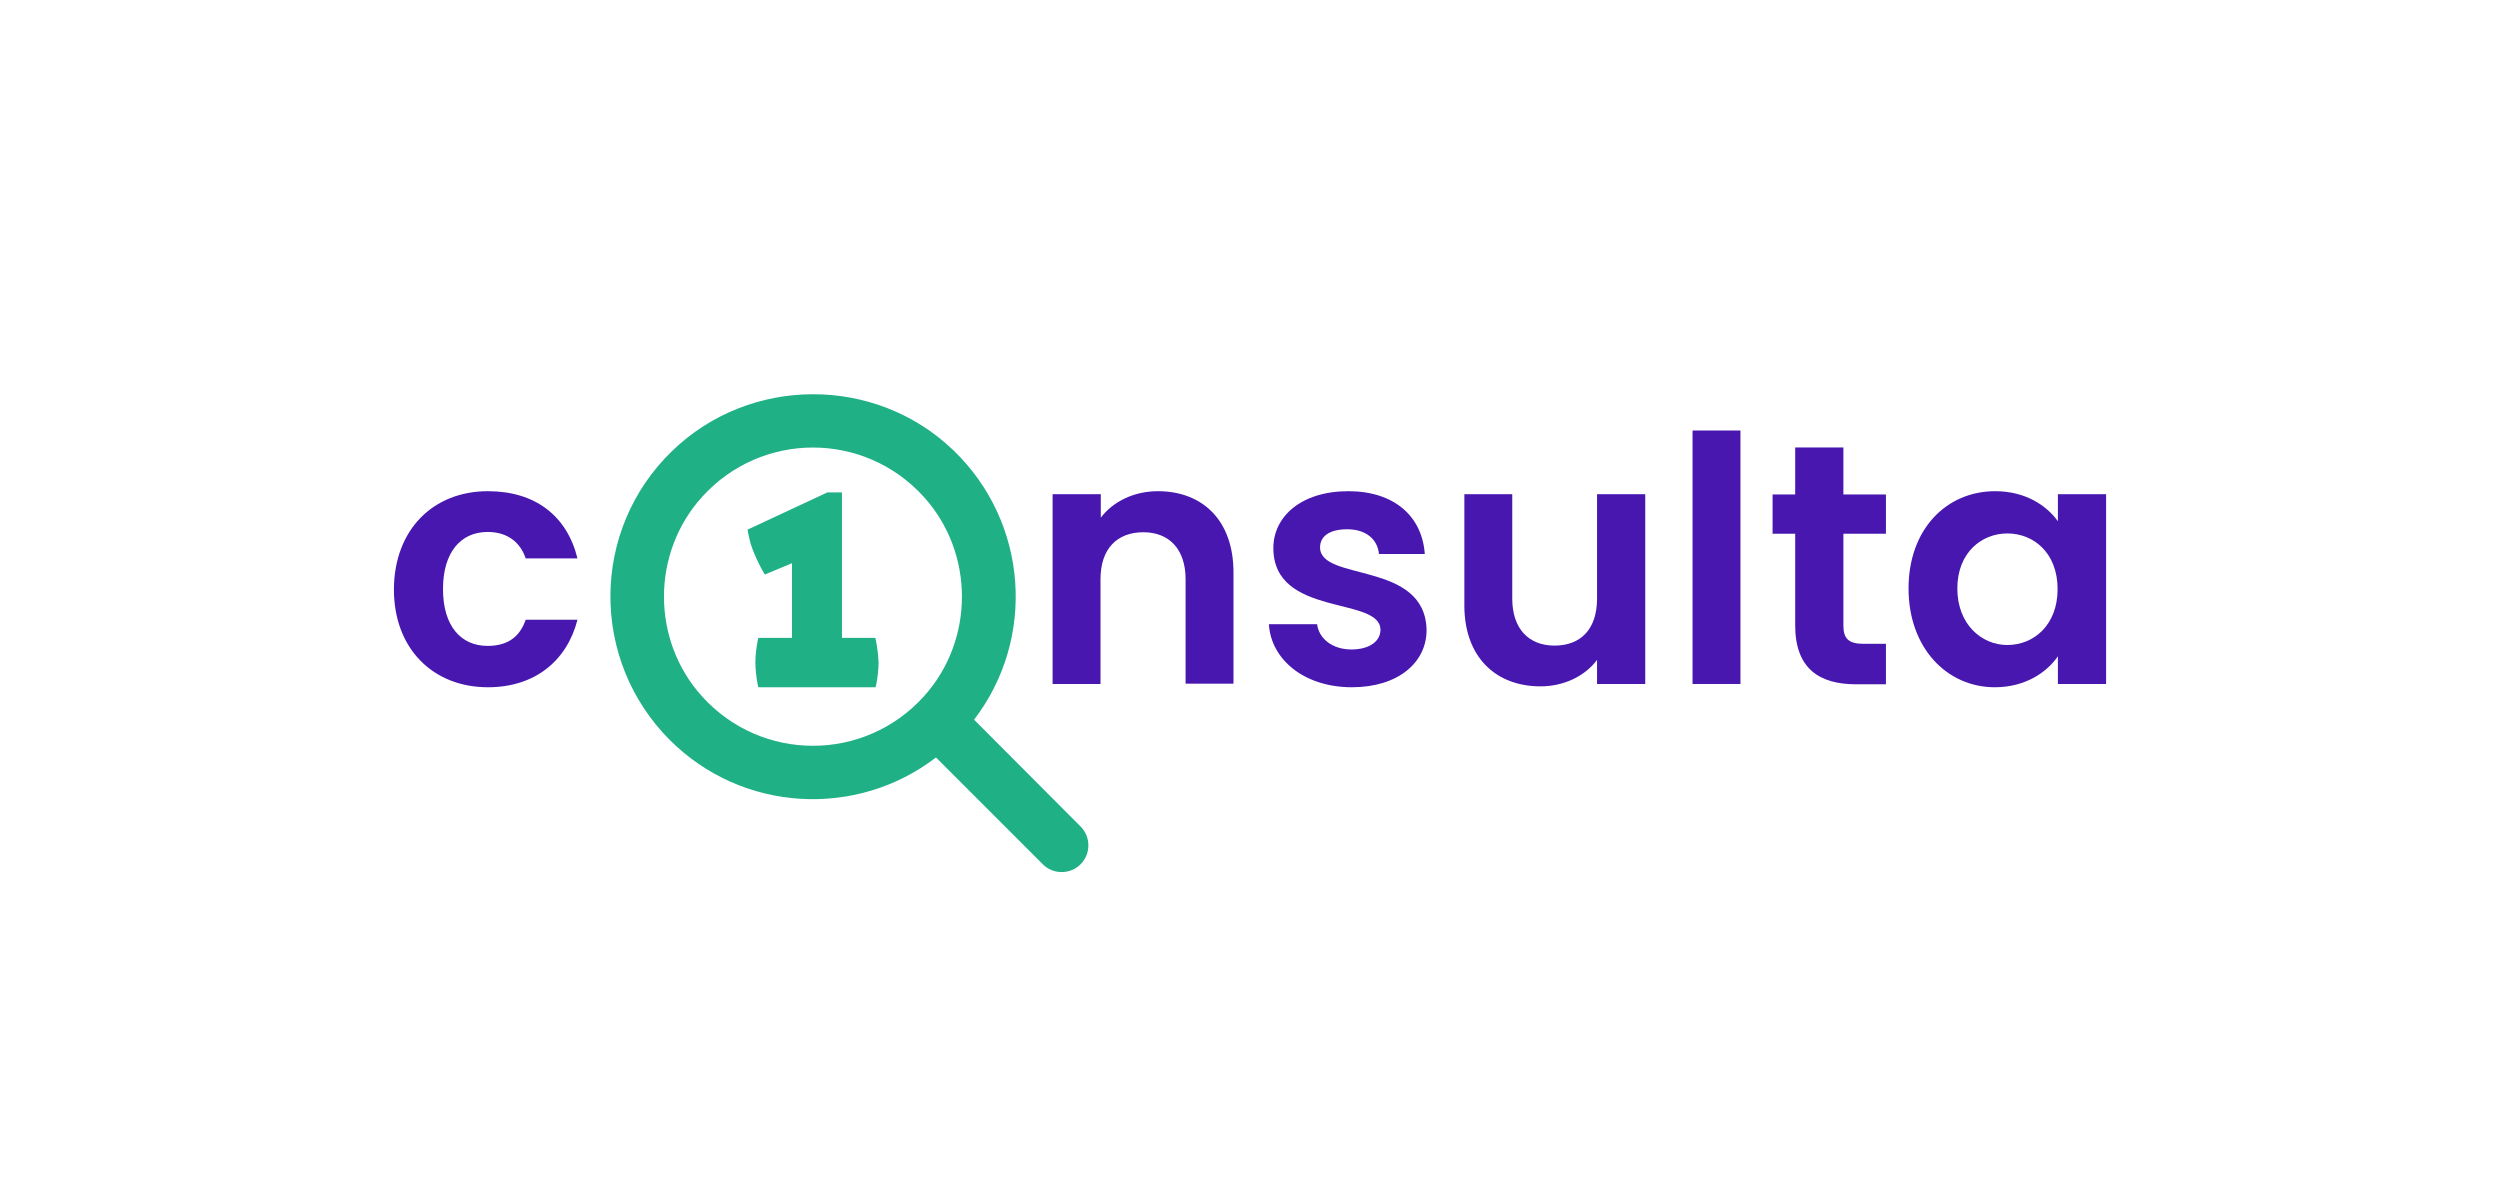
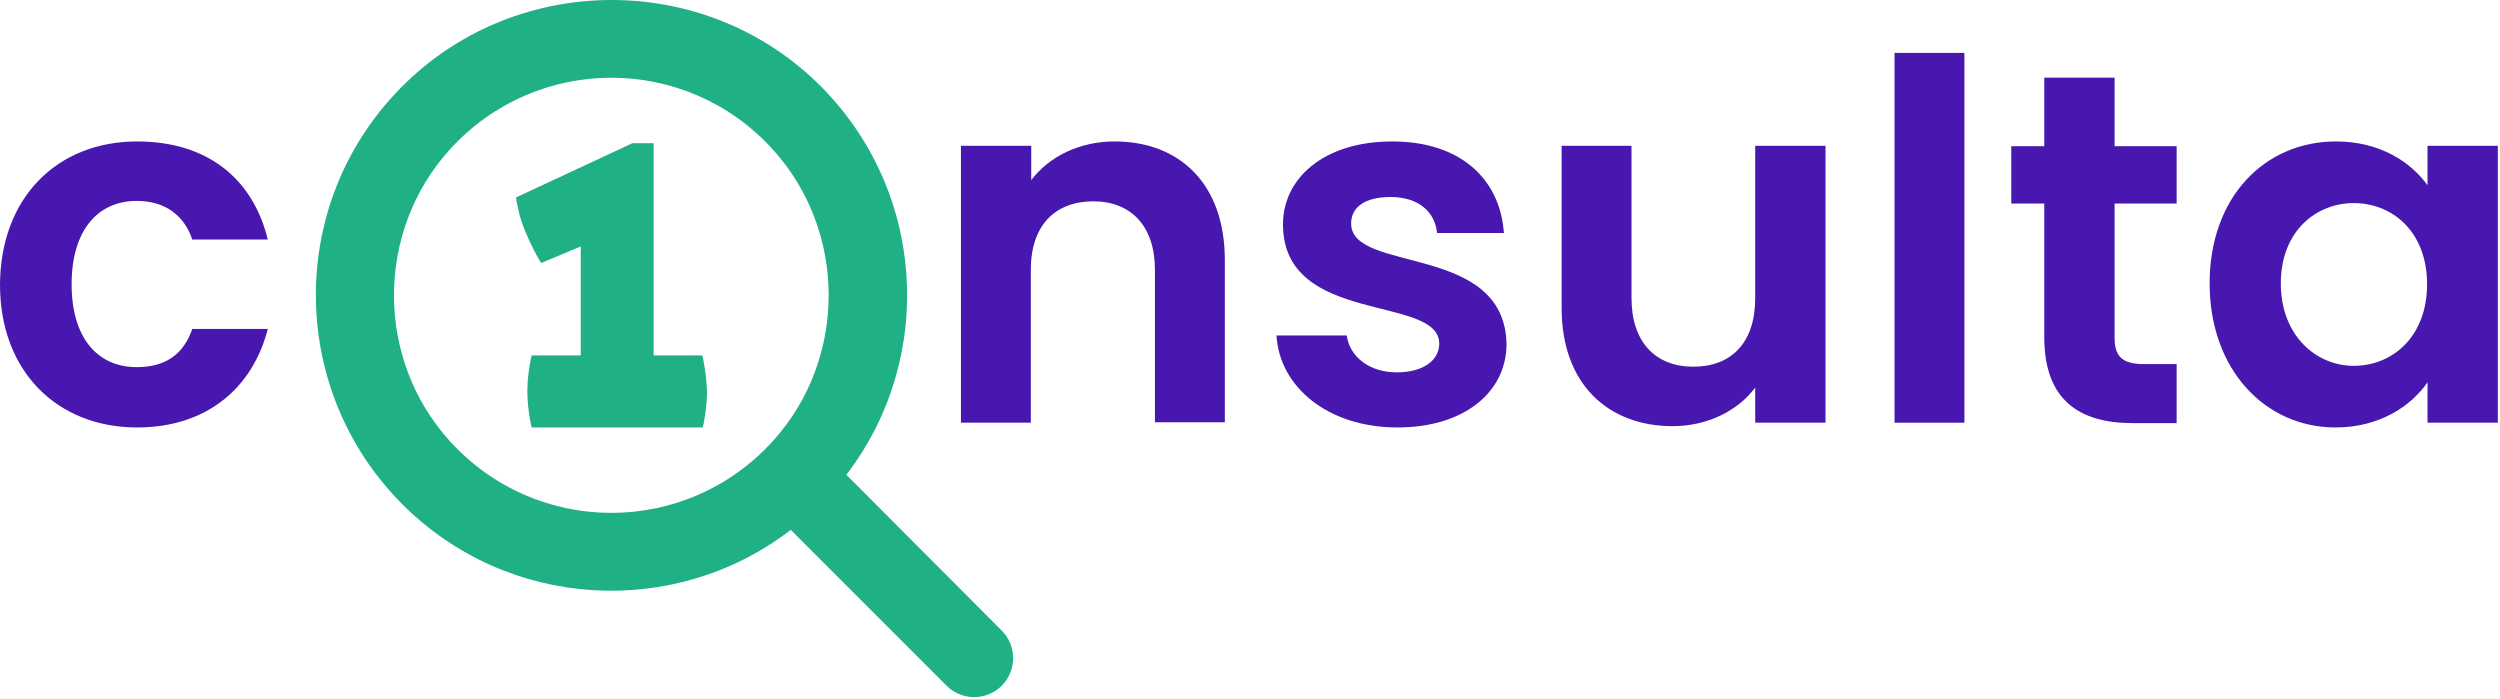
- <svg xmlns="http://www.w3.org/2000/svg" version="1.1" id="Camada_1" x="0px" y="0px" viewBox="0 0 840.3 400.7" style="enable-background:new 0 0 840.3 400.7;" xml:space="preserve">
-   <style type="text/css">
- 	.st0{fill:#20B086;}
- 	.st1{fill:#4717B0;}
- 	.st2{fill:none;}
- </style>
-   <g>
-     <path class="st0" d="M327.4,241.9c20.8-27.1,18.4-66.2-7-90.6c-26.3-25.2-68.4-25-94.5,0.3c-27.4,26.5-27.6,70.2-0.8,97.1   c24.4,24.4,62.8,26.4,89.5,5.9l35.9,35.9c3.5,3.5,9.2,3.5,12.7,0l0,0c3.5-3.5,3.5-9.2,0-12.7L327.4,241.9z M310.5,234.1   c-20,22.1-54.5,22.1-74.5,0c-17.1-18.9-17.1-48.2,0-67.1c20-22.1,54.5-22.1,74.5,0C327.6,185.9,327.6,215.2,310.5,234.1z" />
-     <path class="st0" d="M294.4,215.2l-0.2-0.8H283v-48.9h-4.9L251.3,178l0.1,0.8c0.2,1.1,0.5,2.3,0.8,3.6c0.4,1.2,0.8,2.5,1.3,3.6   c0.5,1.2,1,2.3,1.6,3.5c0.5,1.1,1.1,2.1,1.6,3l0.4,0.6l9.1-3.8v25.1h-11.3l-0.2,0.8c-0.5,2.6-0.8,5.1-0.8,7.4c0,2.5,0.3,5,0.8,7.6   l0.2,0.8h39.4l0.2-0.8c0.5-2.6,0.8-5.1,0.8-7.6C295.2,220.2,294.9,217.7,294.4,215.2z" />
-     <g>
-       <path class="st1" d="M164,165.1c15.9,0,26.6,8.3,30.1,22.6h-17.4c-1.8-5.4-6.1-8.9-12.8-8.9c-9,0-15,6.8-15,19.2    c0,12.4,6,19.1,15,19.1c6.7,0,10.8-3,12.8-8.8h17.4C190.6,222,179.9,231,164,231c-18.4,0-31.6-12.9-31.6-32.9    C132.5,178,145.6,165.1,164,165.1z" />
-       <path class="st1" d="M398.5,194.7c0-10.2-5.6-15.8-14.2-15.8c-8.8,0-14.4,5.5-14.4,15.8v35.2h-16.1v-63.8H370v7.9    c4.1-5.4,11.1-8.9,19.2-8.9c14.9,0,25.4,9.7,25.4,27.3v37.4h-16.1V194.7z" />
-       <path class="st1" d="M454.4,231c-16,0-27.2-9.3-27.9-21.2h16.2c0.6,4.8,5.1,8.5,11.5,8.5c6.3,0,9.8-2.9,9.8-6.6    c0-11.4-36-4.1-36-27.5c0-10.6,9.4-19.1,25.2-19.1c15.4,0,24.8,8.4,25.7,21.1h-15.4c-0.5-5-4.4-8.3-10.7-8.3c-6,0-9.1,2.4-9.1,6.1    c0,11.6,35.4,4.4,35.8,27.8C479.5,222.7,469.9,231,454.4,231z" />
-       <path class="st1" d="M553,229.9h-16.2v-8.1c-4,5.4-11.1,8.9-19,8.9c-14.9,0-25.6-9.7-25.6-27.2v-37.4h16.1v35.1    c0,10.2,5.6,15.8,14.2,15.8c8.8,0,14.3-5.5,14.3-15.8v-35.1H553V229.9z" />
-       <path class="st1" d="M568.9,144.7H585v85.2h-16.1V144.7z" />
-       <path class="st1" d="M603.4,179.4h-7.6v-13.2h7.6v-15.8h16.2v15.8h14.3v13.2h-14.3v30.9c0,4.3,1.7,6.1,6.8,6.1h7.5v13.6h-10.1    c-12.2,0-20.4-5.2-20.4-19.8V179.4z" />
-       <path class="st1" d="M670.6,165.1c10.2,0,17.3,4.8,21.1,10.1v-9.1h16.2v63.8h-16.2v-9.3c-3.8,5.5-11.1,10.4-21.2,10.4    c-16.1,0-29-13.2-29-33.2S654.3,165.1,670.6,165.1z M674.7,179.3c-8.6,0-16.8,6.4-16.8,18.5s8.2,19,16.8,19    c8.9,0,16.9-6.7,16.9-18.8C691.6,185.9,683.6,179.3,674.7,179.3z" />
-     </g>
-     <rect class="st2" width="840.3" height="400.7" />
-   </g>
+ <svg xmlns="http://www.w3.org/2000/svg" width="576" height="161" viewBox="0 0 576 161" fill="none">
+   <path d="M195 109.388C215.8 82.288 213.4 43.188 188 18.788C161.7 -6.412 119.6 -6.212 93.5 19.088C66.1 45.588 65.9 89.288 92.7 116.188C117.1 140.588 155.5 142.588 182.2 122.088L218.1 157.988C221.6 161.488 227.3 161.488 230.8 157.988C234.3 154.488 234.3 148.788 230.8 145.288L195 109.388ZM178.1 101.588C158.1 123.688 123.6 123.688 103.6 101.588C86.5 82.688 86.5 53.388 103.6 34.488C123.6 12.388 158.1 12.388 178.1 34.488C195.2 53.388 195.2 82.688 178.1 101.588Z" fill="#20B086" />
+   <path d="M162 82.688L161.8 81.888H150.6V32.988H145.7L118.9 45.488L119 46.288C119.2 47.388 119.5 48.588 119.8 49.888C120.2 51.088 120.6 52.388 121.1 53.488C121.6 54.688 122.1 55.788 122.7 56.988C123.2 58.088 123.8 59.088 124.3 59.988L124.7 60.588L133.8 56.788V81.888H122.5L122.3 82.688C121.8 85.288 121.5 87.788 121.5 90.088C121.5 92.588 121.8 95.088 122.3 97.688L122.5 98.488H161.9L162.1 97.688C162.6 95.088 162.9 92.588 162.9 90.088C162.8 87.688 162.5 85.188 162 82.688Z" fill="#20B086" />
+   <path d="M31.6 32.588C47.5 32.588 58.2 40.888 61.7 55.188H44.3C42.5 49.788 38.2 46.288 31.5 46.288C22.5 46.288 16.5 53.088 16.5 65.488C16.5 77.888 22.5 84.588 31.5 84.588C38.2 84.588 42.3 81.588 44.3 75.788H61.7C58.2 89.488 47.5 98.488 31.6 98.488C13.2 98.488 0 85.588 0 65.588C0.1 45.488 13.2 32.588 31.6 32.588Z" fill="#4717B0" />
+   <path d="M266.1 62.188C266.1 51.988 260.5 46.388 251.9 46.388C243.1 46.388 237.5 51.888 237.5 62.188V97.388H221.4V33.588H237.6V41.488C241.7 36.088 248.7 32.588 256.8 32.588C271.7 32.588 282.2 42.288 282.2 59.888V97.288H266.1V62.188V62.188Z" fill="#4717B0" />
+   <path d="M322 98.488C306 98.488 294.8 89.188 294.1 77.288H310.3C310.9 82.088 315.4 85.788 321.8 85.788C328.1 85.788 331.6 82.888 331.6 79.188C331.6 67.788 295.6 75.088 295.6 51.688C295.6 41.088 305 32.588 320.8 32.588C336.2 32.588 345.6 40.988 346.5 53.688H331.1C330.6 48.688 326.7 45.388 320.4 45.388C314.4 45.388 311.3 47.788 311.3 51.488C311.3 63.088 346.7 55.888 347.1 79.288C347.1 90.188 337.5 98.488 322 98.488Z" fill="#4717B0" />
+   <path d="M420.6 97.388H404.4V89.288C400.4 94.688 393.3 98.188 385.4 98.188C370.5 98.188 359.8 88.488 359.8 70.988V33.588H375.9V68.688C375.9 78.888 381.5 84.488 390.1 84.488C398.9 84.488 404.4 78.988 404.4 68.688V33.588H420.6V97.388Z" fill="#4717B0" />
+   <path d="M436.5 12.188H452.6V97.388H436.5V12.188Z" fill="#4717B0" />
+   <path d="M471 46.888H463.4V33.688H471V17.888H487.2V33.688H501.5V46.888H487.2V77.788C487.2 82.088 488.9 83.888 494 83.888H501.5V97.488H491.4C479.2 97.488 471 92.288 471 77.688V46.888Z" fill="#4717B0" />
+   <path d="M538.2 32.588C548.4 32.588 555.5 37.388 559.3 42.688V33.588H575.5V97.388H559.3V88.088C555.5 93.588 548.2 98.488 538.1 98.488C522 98.488 509.1 85.288 509.1 65.288C509.1 45.288 521.9 32.588 538.2 32.588ZM542.3 46.788C533.7 46.788 525.5 53.188 525.5 65.288C525.5 77.388 533.7 84.288 542.3 84.288C551.2 84.288 559.2 77.588 559.2 65.488C559.2 53.388 551.2 46.788 542.3 46.788Z" fill="#4717B0" />
</svg>
